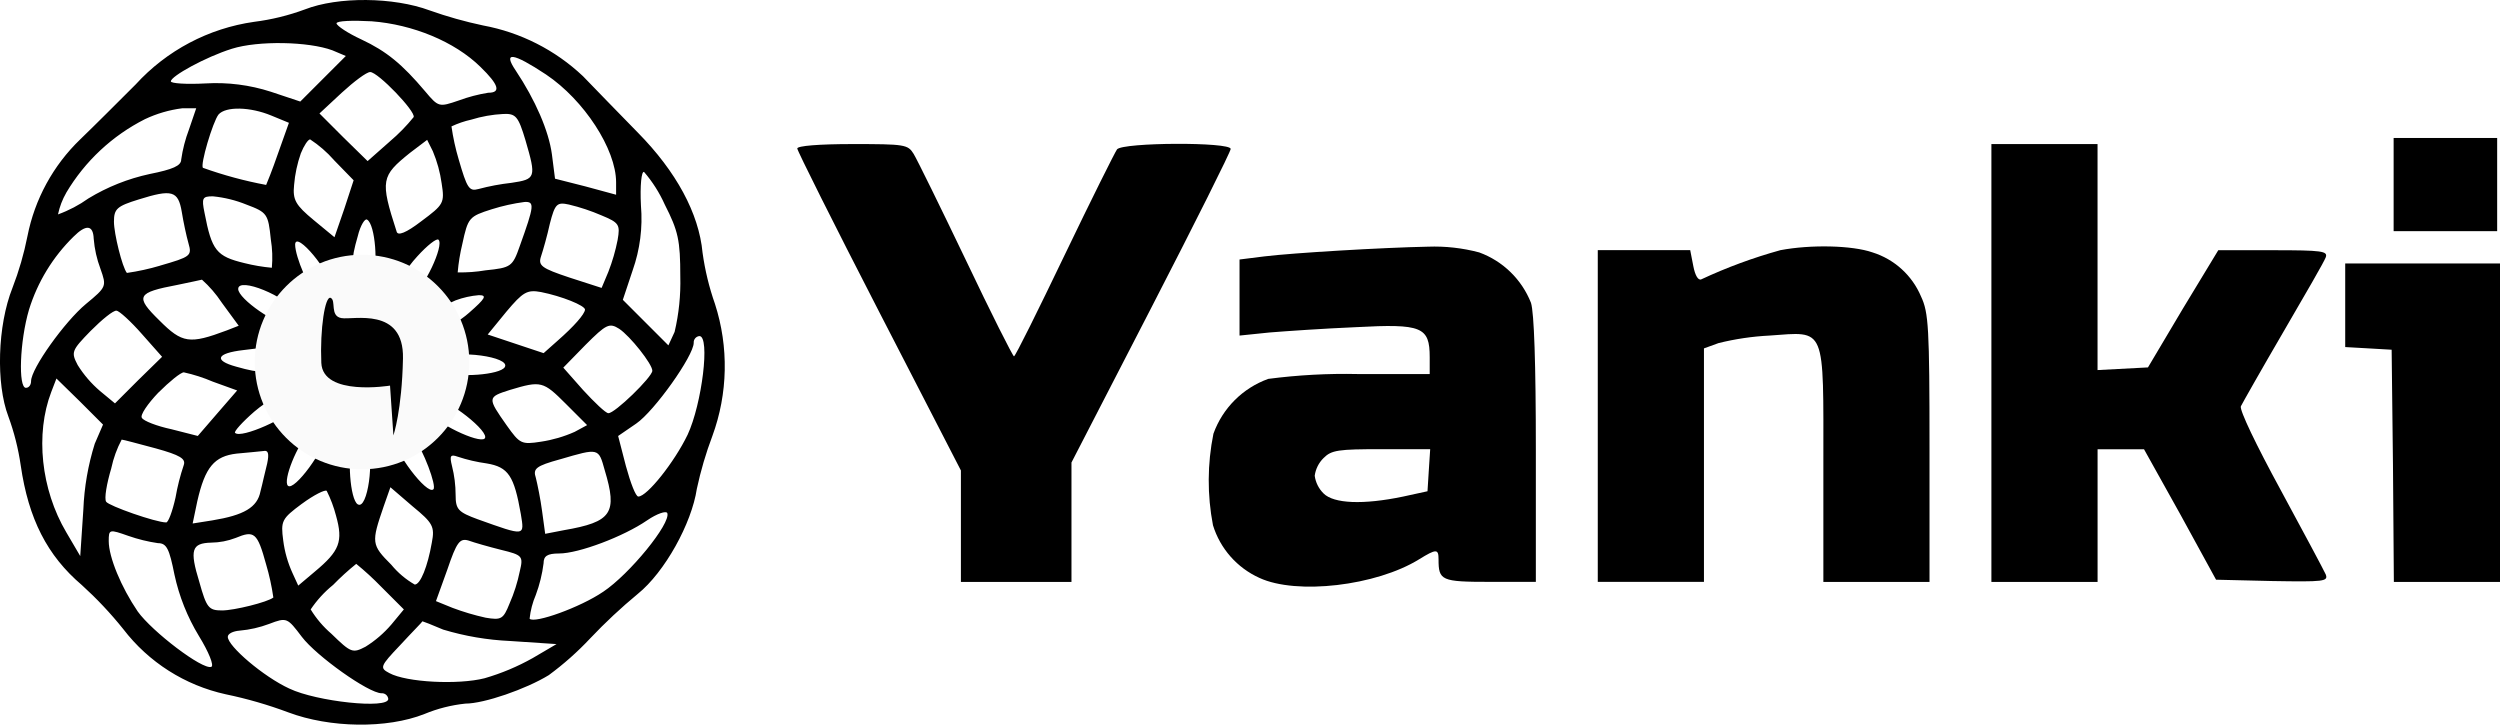
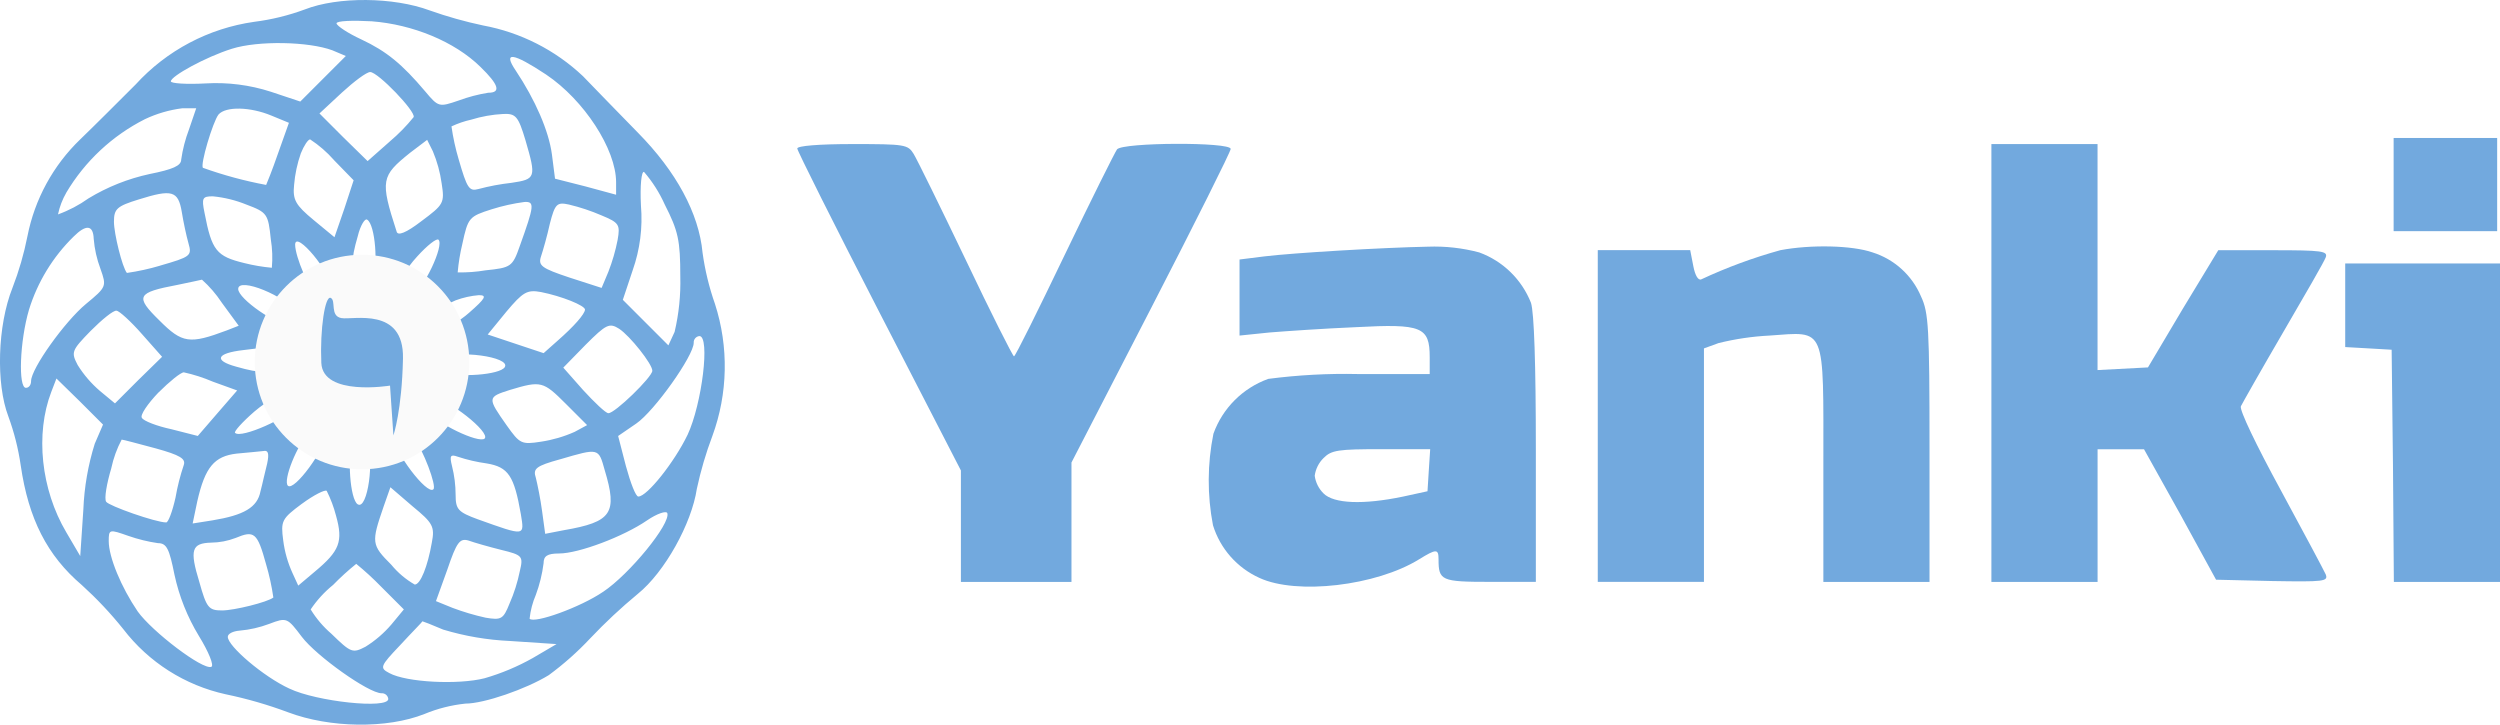
- <svg xmlns="http://www.w3.org/2000/svg" width="310.488" height="90" viewBox="0 0 310.488 90">
+ <svg xmlns="http://www.w3.org/2000/svg" width="310.488" height="90" viewBox="0 0 310.488 90" fill="#72a9de">
  <g id="Group_14479" data-name="Group 14479" transform="translate(-120.36 -216.54)">
    <g id="Group_31" data-name="Group 31" transform="translate(219.377 233.676)">
      <rect id="Rectangle_243" data-name="Rectangle 243" width="12.859" height="11.573" transform="translate(198.26)" />
      <path id="Path_54" data-name="Path 54" d="M-492.775,362v39.548h-13.183l-.11-14.446-.165-14.391-2.856-.165-2.911-.165V362Z" transform="translate(704.247 -346.413)" />
      <path id="Path_55" data-name="Path 55" d="M-557.121,389.269l-6.976-.165-4.449-8.129-4.5-8.074h-5.767v16.478H-592V335h13.183v28.068l6.262-.33,4.339-7.305,4.394-7.25h6.811c6.1,0,6.811.11,6.536.879-.165.494-2.582,4.669-5.273,9.283s-5.053,8.788-5.273,9.228c-.165.494,1.922,4.834,4.943,10.381,2.856,5.273,5.383,10,5.6,10.491C-550.145,389.324-550.694,389.378-557.121,389.269Z" transform="translate(740.305 -334.243)" />
      <path id="Path_56" data-name="Path 56" d="M-639.8,383.168v16.643h-13.183V385.365c0-17.522.385-16.643-6.7-16.149a33.258,33.258,0,0,0-6.317.934l-1.813.659v29H-681v-41.2h11.48l.385,1.977c.22,1.154.6,1.813.989,1.648a62.788,62.788,0,0,1,9.832-3.625c3.79-.714,8.9-.6,11.425.275a9.677,9.677,0,0,1,6.042,5.493C-639.914,366.36-639.8,368.228-639.8,383.168Z" transform="translate(780.419 -344.676)" />
      <path id="Path_57" data-name="Path 57" d="M-728.941,365.17a10.956,10.956,0,0,0-6.427-6.262,21.669,21.669,0,0,0-6.372-.714c-5.6.11-16.753.769-20.323,1.208l-3.076.385v9.447l3.735-.384c2.032-.165,6.811-.494,10.711-.659,8.184-.439,9.173-.055,9.173,3.735v2.087h-8.9a73.494,73.494,0,0,0-11.15.6,11.3,11.3,0,0,0-6.811,6.811,29.339,29.339,0,0,0-.055,11.37,10.6,10.6,0,0,0,5.767,6.536c4.614,2.142,14.5.989,19.829-2.307,2.142-1.318,2.417-1.318,2.417,0,0,2.636.33,2.8,6.372,2.8h5.713V383.406C-728.337,372.7-728.556,366.378-728.941,365.17Zm-12.688,20.763-.165,2.636-3.021.659c-5,1.044-8.624.879-9.887-.385a3.8,3.8,0,0,1-1.1-2.2,3.8,3.8,0,0,1,1.1-2.2c.989-.989,1.813-1.1,7.2-1.1h6.042Z" transform="translate(820.066 -344.694)" />
      <path id="Path_58" data-name="Path 58" d="M-808.171,335.581c0,.33-4.449,9.228-9.887,19.774l-9.887,19.17v14.831h-13.732V375.514l-10.162-19.719C-857.441,344.919-862,335.8-862,335.526c0-.33,2.692-.549,6.866-.549,6.481,0,6.866.055,7.58,1.208.439.714,3.351,6.646,6.482,13.183,3.131,6.591,5.823,11.919,5.987,11.974.165,0,2.966-5.658,6.262-12.524s6.262-12.8,6.536-13.183C-821.573,334.757-808.171,334.7-808.171,335.581Z" transform="translate(862 -334.22)" />
    </g>
    <g id="Group_14475" data-name="Group 14475" transform="translate(120.36 216.54)">
      <g id="Group_14473" data-name="Group 14473">
        <path id="Path_53" data-name="Path 53" d="M-651.212,202.836a32.589,32.589,0,0,1-1.543-6.365c-.45-4.886-3.279-10.094-8.037-14.916-2.379-2.443-5.465-5.594-6.815-7.008a24.588,24.588,0,0,0-12.409-6.3,52.278,52.278,0,0,1-6.622-1.865c-4.5-1.672-11.38-1.736-15.5-.129a28.239,28.239,0,0,1-6.3,1.543,24.615,24.615,0,0,0-14.724,7.78c-2.122,2.122-5.208,5.208-6.879,6.815a22.794,22.794,0,0,0-6.558,12.023,38.431,38.431,0,0,1-1.864,6.429c-1.865,4.694-2.057,11.894-.514,15.945a30.262,30.262,0,0,1,1.543,6.108c.964,6.622,3.279,11.187,7.587,14.852a47.332,47.332,0,0,1,5.144,5.465,21.972,21.972,0,0,0,12.73,8.1,52.829,52.829,0,0,1,7.78,2.25c5.144,1.929,12.216,2.057,16.91.193a18.215,18.215,0,0,1,5.079-1.286c2.314,0,7.522-1.8,10.352-3.536a37.519,37.519,0,0,0,5.143-4.565,66.476,66.476,0,0,1,5.915-5.529c3.343-2.7,6.687-8.744,7.33-13.052a45.777,45.777,0,0,1,1.929-6.558A25.165,25.165,0,0,0-651.212,202.836Zm-10.223-4.179a19.235,19.235,0,0,0,1.029-8.037c-.129-2.508.064-4.308.386-4.179a16.522,16.522,0,0,1,2.572,4.051c1.672,3.279,1.929,4.436,1.929,8.937a26.8,26.8,0,0,1-.707,6.879l-.772,1.672-2.829-2.829-2.829-2.829Zm2.443,12.473c0,.771-4.694,5.336-5.465,5.272-.322,0-1.736-1.35-3.151-2.893l-2.443-2.765,2.764-2.829c2.572-2.572,2.958-2.765,4.179-1.993C-661.757,206.822-658.992,210.294-658.992,211.13Zm-20.446-4.5,2.314-2.829c2.058-2.443,2.572-2.765,4.308-2.443,2.572.514,5.465,1.672,5.465,2.186-.064.579-1.35,2.057-3.408,3.858l-1.736,1.543-3.472-1.157Zm2.122,4.051c-.579.964-5.851,1.35-7.651.579l-1.736-.836,1.479-.836C-683.36,208.494-676.545,209.394-677.316,210.68Zm1.865-15.045c-.9,2.572-1.093,2.7-4.244,3.022a18.277,18.277,0,0,1-3.472.257,23.729,23.729,0,0,1,.578-3.536c.707-3.279.836-3.408,3.665-4.308a24.1,24.1,0,0,1,4.05-.9C-673.587,190.106-673.651,190.62-675.451,195.635Zm-5.079,6.108c1.029,0,.836.386-1.221,2.186-2.315,2.057-5.529,3.022-5.529,1.736,0-.836,2.057-2.572,3.858-3.279A10.773,10.773,0,0,1-680.531,201.743Zm-8.423.193c-1.479,1.029-1.543,1.029-1.543-.707,0-1.157.836-2.7,2.315-4.308,1.221-1.35,2.443-2.315,2.636-2.057C-684.838,195.571-687.346,200.971-688.953,201.936Zm1.286-9.387c-1.929,1.479-2.958,1.865-3.086,1.286-2.058-6.365-1.929-6.88,1.672-9.773l2.122-1.607.707,1.414a15.9,15.9,0,0,1,1.093,3.986C-684.774,190.3-684.9,190.491-687.667,192.549Zm-3.922-9.9-2.765,2.443-3.022-2.958-2.957-2.958,2.764-2.572c1.543-1.414,3.086-2.572,3.536-2.572.965,0,5.658,4.886,5.4,5.594A22.2,22.2,0,0,1-691.589,182.647Zm-3.022,19.1-.836-1.479c-.964-1.8-1.028-2.765-.129-5.851.322-1.35.9-2.25,1.157-2.057,1.029.579,1.415,5.851.643,7.651Zm-.964,25.975c-.964-.579-1.35-6.044-.578-7.78l.771-1.607.9,1.672C-693.454,222-694.354,228.489-695.576,227.718Zm-2.958-42.756,2.443,2.508-1.157,3.536-1.222,3.536-2.572-2.122c-2.25-1.865-2.636-2.508-2.443-4.372a15.774,15.774,0,0,1,.836-3.922c.386-.964.9-1.736,1.157-1.736A14.713,14.713,0,0,1-698.533,184.962Zm-2.057,16.845c-.964-.643-2.765-4.822-2.765-6.365.064-1.8,4.5,3.536,4.5,5.4C-698.855,202.386-699.3,202.643-700.591,201.807Zm1.093,17.1c0,1.8-3.986,7.265-4.758,6.494-.643-.643,1.157-5.144,2.7-6.687C-699.562,216.724-699.5,216.724-699.5,218.91Zm-3.536-14.916c.964,1.479.964,1.543-.771,1.543-1.8,0-6.622-3.343-6.622-4.565C-710.428,199.428-704.448,201.871-703.034,203.993Zm-.257,5.658-1.479.836c-1.8.964-2.765,1.029-5.915.129-2.829-.772-2.443-1.672.9-2.057,1.222-.129,2.443-.321,2.7-.321a5.067,5.067,0,0,1,2.122.643Zm-11.316-18.131c-.386-1.865-.257-2.057,1.029-2.057a14.936,14.936,0,0,1,4.179,1.029c2.572.964,2.7,1.157,3.022,4.308a14.014,14.014,0,0,1,.129,3.536,22.139,22.139,0,0,1-3.407-.579C-713.128,196.921-713.707,196.214-714.607,191.52Zm9.13-7.394c-.707,2.057-1.415,3.793-1.479,3.922a51.281,51.281,0,0,1-7.844-2.122c-.386-.321,1.222-5.722,1.929-6.622.9-1.029,3.922-.964,6.558.129l2.186.9Zm-7.008,18.517,2.122,2.893-1.479.579c-4.629,1.736-5.529,1.607-8.358-1.222-3.086-3.022-2.829-3.472,2.25-4.436,1.479-.321,2.829-.579,3.022-.643A14.612,14.612,0,0,1-712.485,202.643Zm-7.651-4.565a28.647,28.647,0,0,1-4.115.9c-.578-.707-1.607-4.886-1.607-6.365,0-1.607.386-1.929,3.086-2.765,4.115-1.286,4.887-1.093,5.337,1.543.193,1.222.579,3.022.836,3.922C-716.15,196.856-716.343,196.985-720.136,198.078Zm-5.4,5.594c.322,0,1.8,1.35,3.15,2.893l2.507,2.829-2.958,2.893-2.893,2.893-1.865-1.543a13.922,13.922,0,0,1-2.765-3.215c-.836-1.607-.772-1.8,1.607-4.243C-727.337,204.765-725.923,203.607-725.537,203.672Zm5.208,10.159c1.35-1.35,2.765-2.507,3.15-2.507a20.13,20.13,0,0,1,3.6,1.157l3.022,1.093L-713,216.4l-2.443,2.829-3.279-.836c-1.8-.386-3.472-1.029-3.665-1.414C-722.644,216.659-721.679,215.245-720.329,213.83Zm4.822,13.5c.964-4.243,2.122-5.594,4.886-5.915,1.35-.129,2.829-.257,3.344-.321.579-.129.707.321.45,1.543-.257.964-.578,2.507-.836,3.472-.385,1.993-2.057,2.957-5.979,3.6l-2.443.386Zm4.693-8.487c-.193-.129.9-1.35,2.379-2.636,1.736-1.479,3.408-2.315,4.565-2.315,1.8,0,1.8,0,.772,1.543C-704.062,216.916-710.106,219.617-710.813,218.845Zm8.294,8.808c1.479-1.093,2.893-1.8,3.086-1.607a15.741,15.741,0,0,1,1.157,3.086c.9,3.215.45,4.372-2.636,6.944l-2.057,1.736-.707-1.543a13.9,13.9,0,0,1-1.157-4.051C-705.155,229.775-705.027,229.518-702.519,227.654Zm3.858,10.094a32.306,32.306,0,0,1,2.893-2.636,36.1,36.1,0,0,1,3.086,2.829l2.829,2.829-1.543,1.865a13.916,13.916,0,0,1-3.215,2.765c-1.607.836-1.8.772-4.243-1.607a12.759,12.759,0,0,1-2.572-3.022A13.848,13.848,0,0,1-698.662,237.748Zm7.265-2.508c-2.508-2.508-2.508-2.765-.964-7.265l.836-2.379,2.765,2.379c2.507,2.057,2.765,2.507,2.379,4.5-.514,2.958-1.415,5.208-2.122,5.208A10.585,10.585,0,0,1-691.4,235.24Zm.257-15.945c0-1.993.836-1.993,2.508.129,1.157,1.479,2.893,6.044,2.443,6.429C-686.96,226.625-691.139,221.1-691.139,219.3Zm4.244-3.215c-1.029-1.479-1.029-1.543.707-1.543s7.137,4.243,6.365,5.015C-680.531,220.2-685.932,217.624-686.9,216.081Zm2.443,19.738c1.157-3.408,1.543-3.922,2.636-3.6.707.257,2.508.771,4.051,1.157,2.636.643,2.764.772,2.315,2.636a19.726,19.726,0,0,1-1.286,4.051c-.772,1.929-1.029,2.057-2.958,1.736a30.26,30.26,0,0,1-4.115-1.222l-2.057-.836Zm3.793-6.237c-2.443-.9-2.765-1.222-2.765-3.022a14.869,14.869,0,0,0-.45-3.6c-.321-1.286-.193-1.479.708-1.157a20.121,20.121,0,0,0,3.6.836c2.7.45,3.407,1.543,4.243,6.3C-674.873,231.7-674.744,231.7-680.659,229.582Zm3.6-11.637c-2.443-3.472-2.443-3.536.386-4.436,3.858-1.157,4.115-1.093,6.944,1.736l2.636,2.636-1.543.836a16.146,16.146,0,0,1-4.179,1.222C-675.258,220.324-675.451,220.2-677.059,217.945Zm6.622,4.179c4.822-1.414,4.758-1.414,5.529,1.35,1.607,5.336.9,6.43-5.079,7.458l-2.314.45-.386-2.829c-.193-1.479-.578-3.343-.771-4.115C-673.844,223.282-673.458,222.96-670.437,222.124Zm7.137-27.261a23.294,23.294,0,0,1-1.157,3.986l-.836,1.993-3.986-1.286c-3.472-1.157-3.922-1.479-3.536-2.636.257-.772.771-2.572,1.093-4.051.643-2.507.9-2.7,2.379-2.379a24.766,24.766,0,0,1,4.051,1.35C-663.107,192.742-662.978,193-663.3,194.863Zm-8.873-20.51c4.693,3.15,8.68,9.258,8.68,13.373v1.543l-3.793-1.029-3.793-.964-.386-3.022c-.386-2.893-2.057-6.751-4.5-10.416C-677.573,171.46-676.352,171.589-672.172,174.353Zm-2.572,8.165c1.35,4.629,1.286,4.822-1.736,5.272a27.971,27.971,0,0,0-4.115.772c-1.157.321-1.414-.129-2.443-3.665a28.659,28.659,0,0,1-.9-4.115,11.707,11.707,0,0,1,2.443-.836,16.323,16.323,0,0,1,3.986-.707C-675.966,179.175-675.645,179.5-674.744,182.519Zm-19.1-14.788c5.079.386,10.287,2.508,13.5,5.658,2.315,2.25,2.572,3.215.964,3.215a19.506,19.506,0,0,0-3.665.964c-2.443.836-2.507.836-4.179-1.157-2.829-3.343-4.758-4.951-7.908-6.429-1.672-.772-3.022-1.672-3.086-1.993C-698.212,167.667-696.219,167.6-693.839,167.731Zm-17.36,3.408c3.279-1.029,9.516-.9,12.473.193l1.672.707-2.829,2.829-2.829,2.829-3.665-1.222a22.105,22.105,0,0,0-8.1-1.029c-2.379.129-4.308,0-4.308-.257C-718.786,174.546-714.478,172.167-711.2,171.139Zm-20.574,17.874a23.91,23.91,0,0,1,9.773-9.13,15.38,15.38,0,0,1,4.629-1.35h1.736l-.9,2.636a17.513,17.513,0,0,0-.964,3.729c0,.772-1.029,1.222-3.922,1.8a24.66,24.66,0,0,0-7.587,3.022,15.776,15.776,0,0,1-3.793,1.993A9.1,9.1,0,0,1-731.774,189.013Zm-5.015,24.239c-.964,0-.771-5.787.386-9.708a21.65,21.65,0,0,1,5.529-9.066c1.543-1.543,2.443-1.479,2.507.257a13.673,13.673,0,0,0,.836,3.729c.772,2.186.772,2.25-1.8,4.372-2.636,2.186-6.815,8.037-6.815,9.58C-736.146,212.866-736.4,213.252-736.789,213.252Zm8.551,6.944a31.533,31.533,0,0,0-1.415,8.165l-.386,5.787-1.736-2.958c-3.15-5.336-3.857-12.216-1.864-17.424l.643-1.672,2.893,2.829,2.893,2.893Zm2.058,3.022a13.609,13.609,0,0,1,1.286-3.536c.193,0,2.057.514,4.243,1.093,3.022.836,3.729,1.286,3.472,2.057a27.164,27.164,0,0,0-1.028,4.051c-.386,1.736-.9,3.086-1.157,3.086-1.286,0-7.137-2.057-7.458-2.572C-727.08,227.011-726.759,225.146-726.18,223.217Zm12.409,24.689c-1.093.386-7.33-4.372-9.13-6.879-2.057-3.022-3.6-6.751-3.6-8.744,0-1.479.064-1.479,2.443-.643a19.77,19.77,0,0,0,3.665.9c1.093,0,1.414.707,2.057,3.922a24.664,24.664,0,0,0,3.022,7.587C-714.092,246.042-713.385,247.778-713.771,247.906Zm1.35-7.008c-1.672,0-1.929-.321-2.829-3.536-1.222-3.986-.965-4.822,1.479-4.886a8.714,8.714,0,0,0,3.022-.579c2.315-.964,2.7-.707,3.793,3.279a28.688,28.688,0,0,1,.9,4.115C-706.763,239.87-710.942,240.9-712.421,240.9Zm8.358,9.708c-3.215-1.479-7.651-5.272-7.651-6.43,0-.386.643-.707,1.479-.772a13.811,13.811,0,0,0,3.665-.836c2.186-.836,2.25-.772,4.051,1.607s8.294,7.008,9.9,7.008a.79.79,0,0,1,.836.707C-691.782,253.178-700.719,252.214-704.062,250.607Zm30.218-3.793a28.156,28.156,0,0,1-5.979,2.507c-3.279.836-9.708.514-11.83-.643-1.221-.643-1.157-.836,1.35-3.472,1.479-1.607,2.765-2.893,2.765-2.958.064,0,1.221.45,2.572,1.029a33.883,33.883,0,0,0,8.294,1.415l5.786.386Zm8.744-8.23c-2.829,1.929-8.551,3.986-9.13,3.343a10.153,10.153,0,0,1,.772-2.958,17.656,17.656,0,0,0,.964-3.922c0-.9.45-1.222,1.929-1.222,2.443,0,8.037-2.122,10.93-4.115,1.221-.836,2.379-1.222,2.507-.9C-656.677,230.1-661.821,236.4-665.1,238.584Zm10.48-19.481c-1.607,3.343-5.015,7.651-6.108,7.651-.321,0-.964-1.672-1.543-3.793l-.964-3.729,2.25-1.543c2.25-1.543,7.137-8.423,7.137-10.03a.79.79,0,0,1,.707-.836C-651.791,206.822-652.82,215.245-654.62,219.1Z" transform="translate(740.009 -165.086)" />
      </g>
      <g id="Group_14474" data-name="Group 14474" transform="translate(31.64 31.64)">
        <circle id="Ellipse_17" data-name="Ellipse 17" cx="13.322" cy="13.322" r="13.322" fill="#fafafa" />
        <path id="Path_874" data-name="Path 874" d="M-2940.36,1489.635c.7.318-.132,2.244,1.32,2.508s7.789-1.452,7.657,5.017-1.189,9.558-1.189,9.558l-.42-6.189s-8.353,1.382-8.533-2.824S-2941.058,1489.316-2940.36,1489.635Z" transform="translate(2949.791 -1484.279)" />
      </g>
    </g>
  </g>
</svg>
